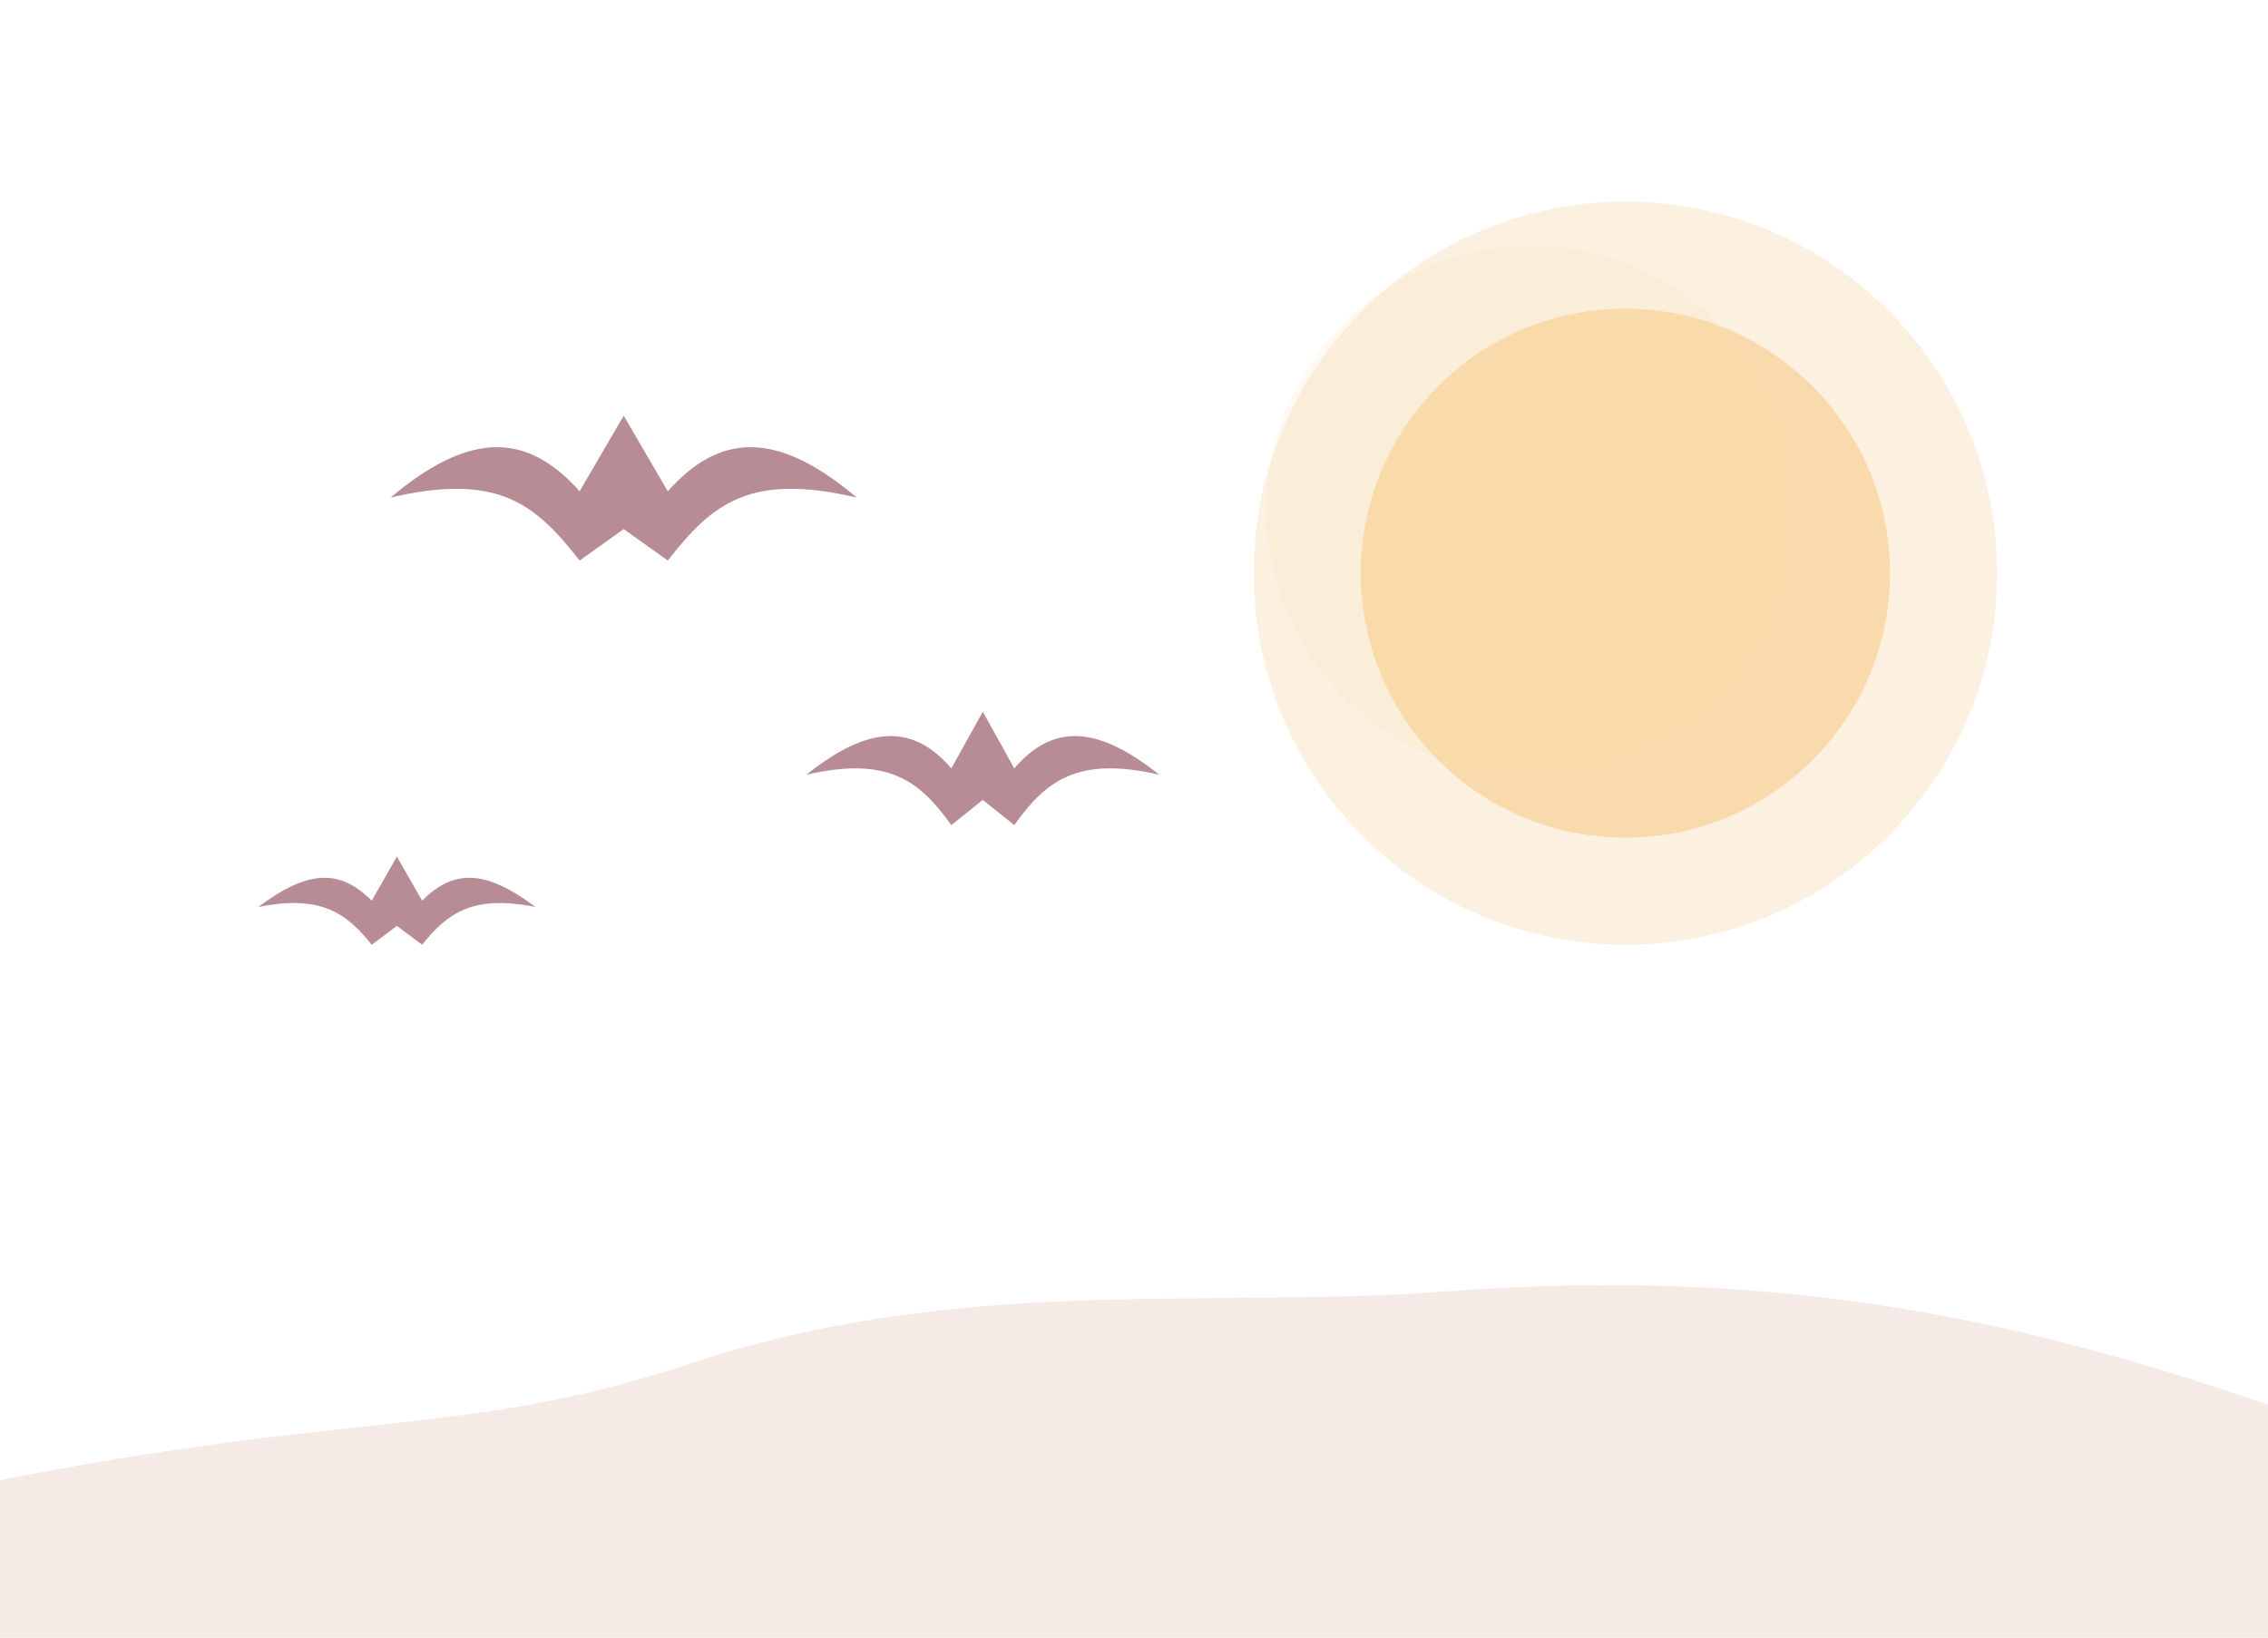
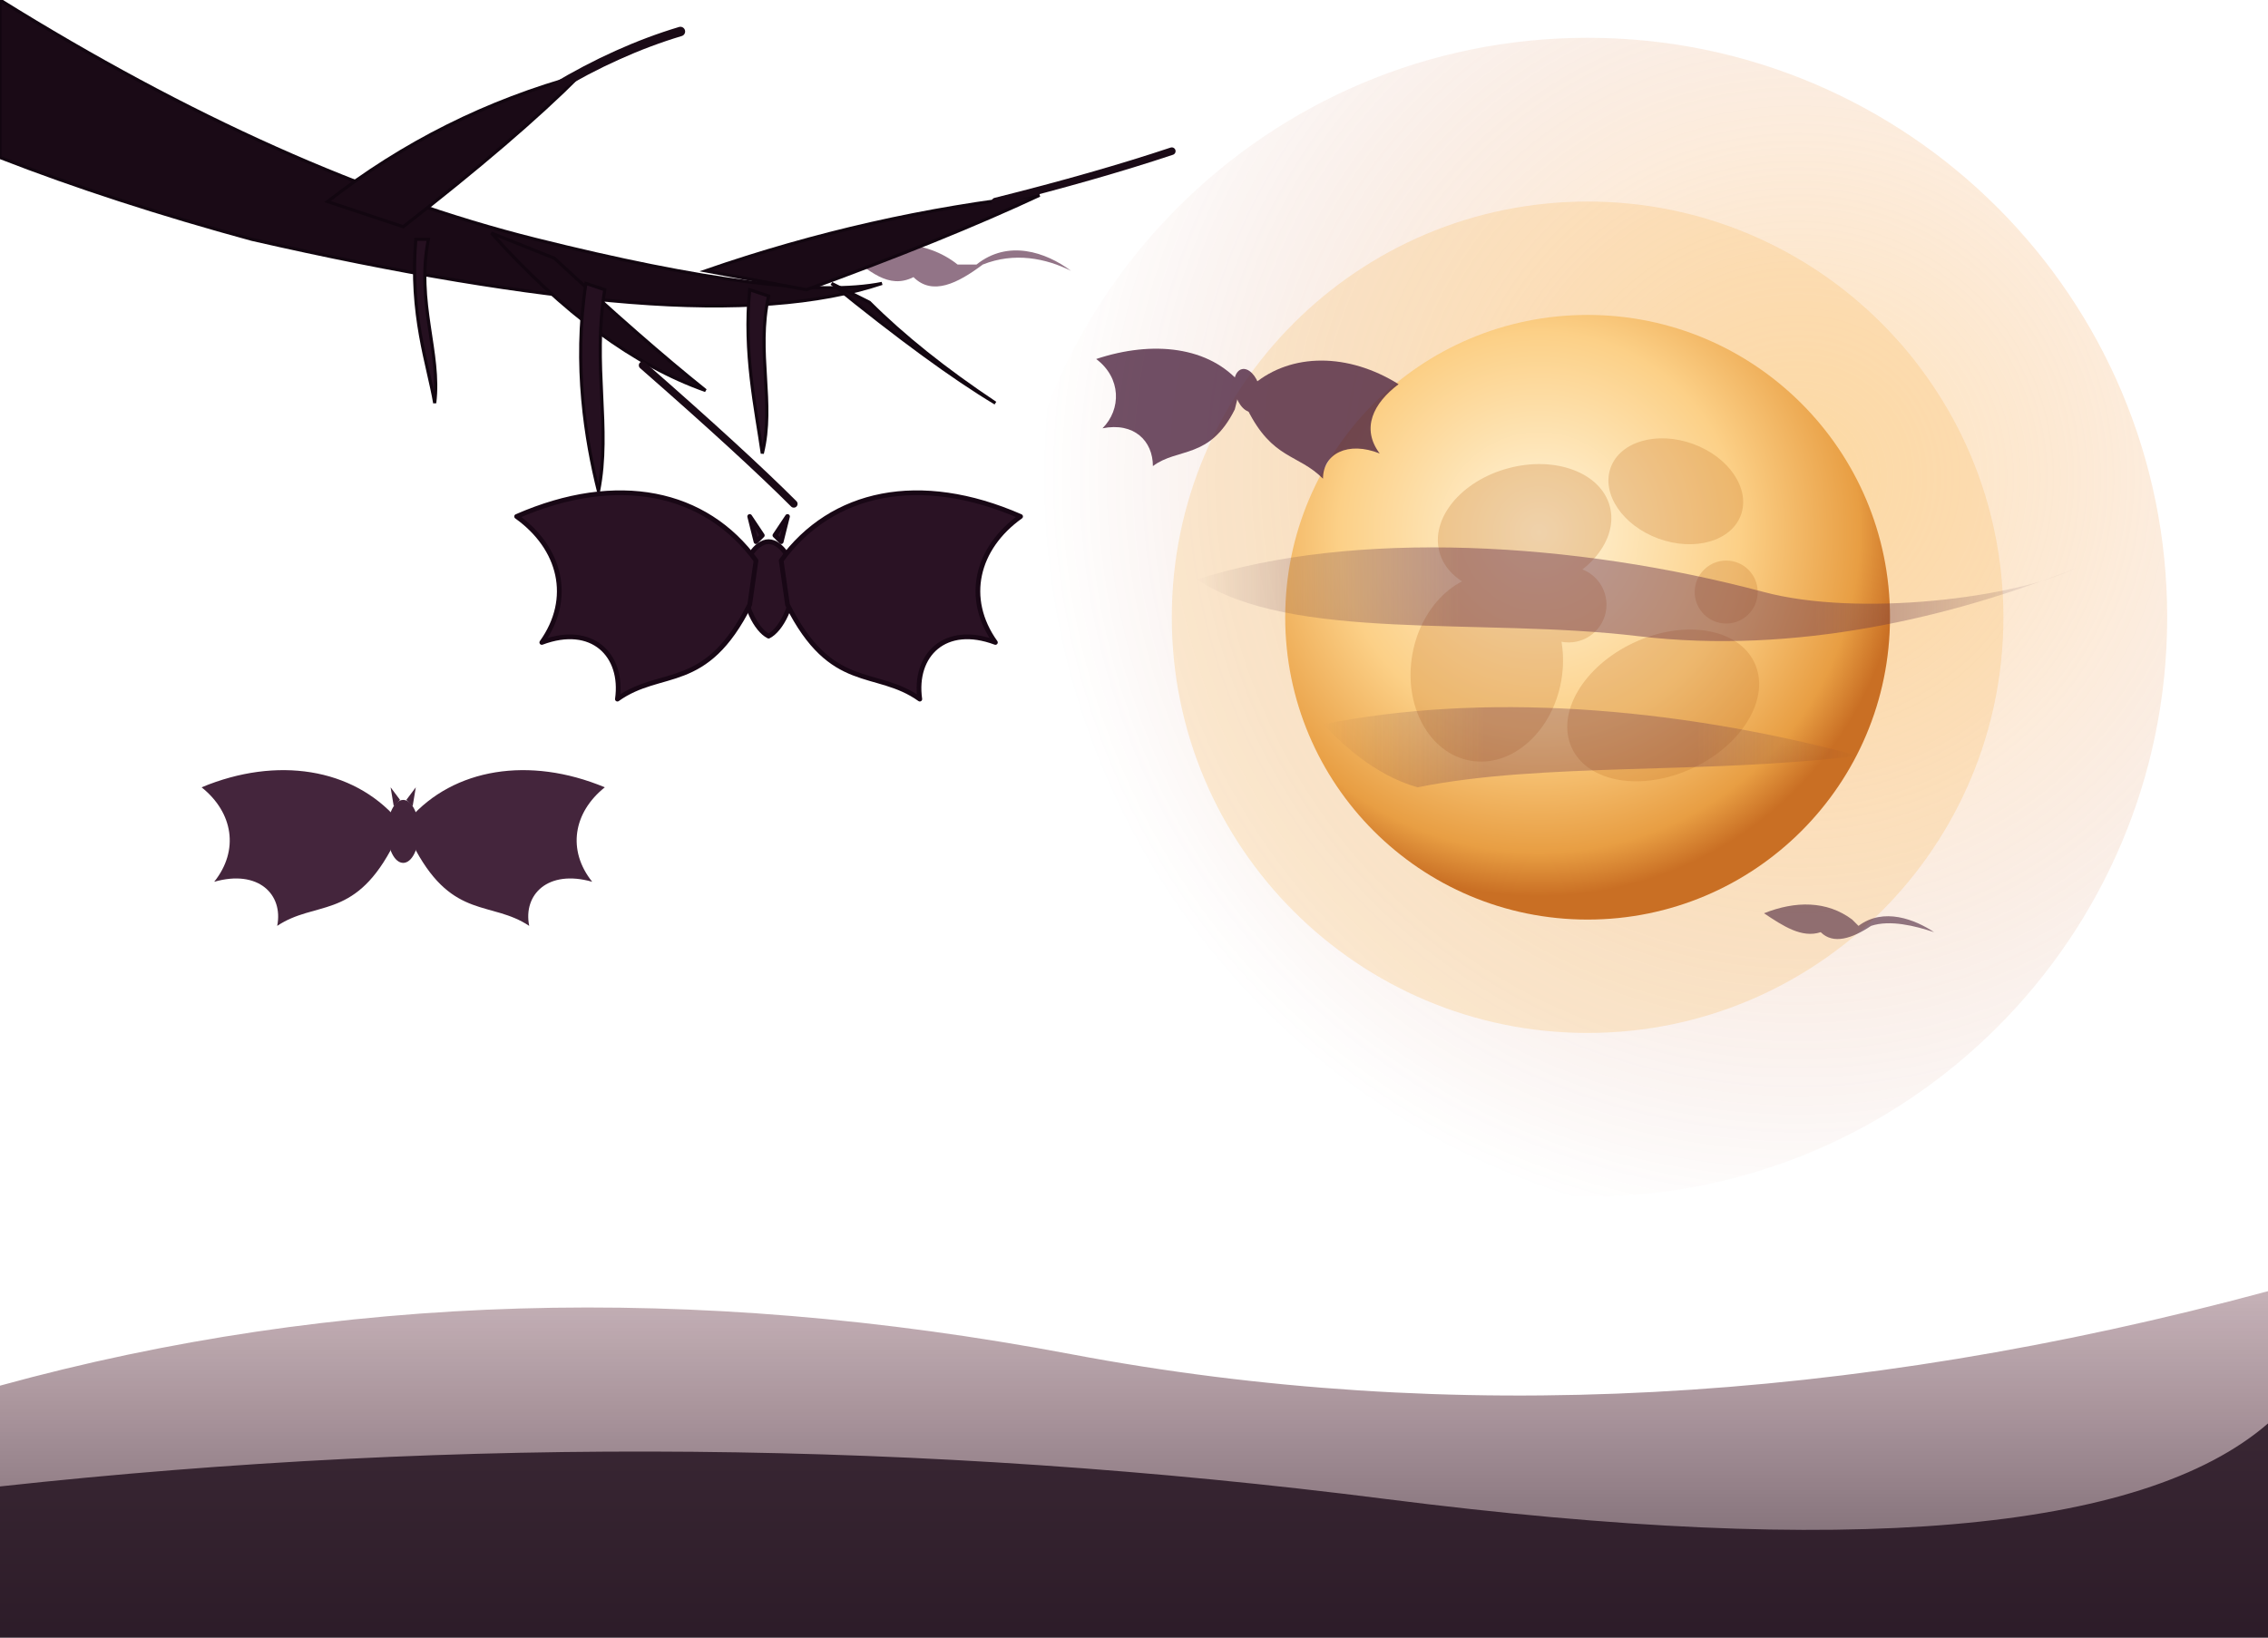
<svg xmlns="http://www.w3.org/2000/svg" viewBox="0 0 360 260" fill="none" aria-hidden="true">
-   <circle cx="258" cy="91" r="59" fill="#F1B967" opacity=".2" />
-   <circle cx="258" cy="91" r="42" fill="#F8D5A1" opacity=".83" />
-   <circle cx="243" cy="81" r="42" fill="#F8D5A1" opacity=".13" />
-   <g fill="#A66F79" opacity=".8">
-     <path d="M62 79c13-11 22-10 30-1l7-12 7 12c8-9 17-10 30 1-17-4-23 1-30 10l-7-5-7 5c-7-9-13-14-30-10Z" />
-     <path d="M128 123c10-8 17-8 23-1l5-9 5 9c6-7 13-7 23 1-13-3-18 1-23 8l-5-4-5 4c-5-7-10-11-23-8Z" />
-     <path d="M41 144c8-6 13-6 18-1l4-7 4 7c5-5 10-5 18 1-10-2-14 1-18 6l-4-3-4 3c-4-5-8-8-18-6Z" />
+   <defs>
+     <radialGradient id="moon-outer-glow" cx="68%" cy="38%" r="65%">
+       <stop offset="0%" stop-color="#ffbe53" stop-opacity="0.38" />
+       <stop offset="45%" stop-color="#f29438" stop-opacity="0.18" />
+       <stop offset="85%" stop-color="#b84b25" stop-opacity="0.05" />
+       <stop offset="100%" stop-color="#b84b25" stop-opacity="0" />
+     </radialGradient>
+     <radialGradient id="moon-body" cx="42%" cy="36%" r="60%">
+       <stop offset="0%" stop-color="#fff5dc" />
+       <stop offset="55%" stop-color="#fcd087" />
+       <stop offset="88%" stop-color="#e89e43" />
+       <stop offset="100%" stop-color="#c96f24" />
+     </radialGradient>
+     <linearGradient id="cloud-wisp" x1="0%" y1="0%" x2="100%" y2="0%">
+       <stop offset="0%" stop-color="#462338" stop-opacity="0" />
+       <stop offset="30%" stop-color="#69314c" stop-opacity="0.45" />
+       <stop offset="70%" stop-color="#69314c" stop-opacity="0.45" />
+       <stop offset="100%" stop-color="#462338" stop-opacity="0" />
+     </linearGradient>
+     <linearGradient id="hill-grad" x1="0%" y1="0%" x2="0%" y2="100%">
+       <stop offset="0%" stop-color="#5a2233" stop-opacity="0.35" />
+       <stop offset="100%" stop-color="#24101d" stop-opacity="0.7" />
+     </linearGradient>
+   </defs>
+   <path d="M0 220 Q80 198 170 215 T360 205 V260 H0 Z" fill="url(#hill-grad)" />
+   <path d="M0 236 Q110 224 220 238 T360 226 V260 H0 Z" fill="#1e0c1a" opacity="0.8" />
+   <circle cx="252" cy="98" r="92" fill="url(#moon-outer-glow)" />
+   <circle cx="252" cy="98" r="66" fill="#f8b656" opacity="0.25" />
+   <circle cx="252" cy="98" r="48" fill="url(#moon-body)" />
+   <g fill="#c4782b" opacity="0.28">
+     <ellipse cx="242" cy="84" rx="14" ry="10" transform="rotate(-15 242 84)" />
+     <ellipse cx="266" cy="78" rx="11" ry="8" transform="rotate(20 266 78)" />
+     <ellipse cx="236" cy="106" rx="12" ry="15" transform="rotate(10 236 106)" />
+     <ellipse cx="264" cy="112" rx="16" ry="11" transform="rotate(-25 264 112)" />
+     <circle cx="249" cy="96" r="6" />
+     <circle cx="274" cy="94" r="5" />
  </g>
-   <path d="M0 235c56-11 74-7 108-18 44-15 84-9 122-12 54-4 92 5 130 18v37H0v-25Z" fill="#B9653E" opacity=".14" />
+   <path d="M190 92 C215 84 250 86 280 94 C295 98 320 95 330 90 C310 98 285 104 260 101 C235 98 205 102 190 92 Z" fill="url(#cloud-wisp)" />
+   <path d="M210 115 C235 110 265 112 295 120 C270 123 245 121 225 125 C218 123 213 118 210 115 Z" fill="url(#cloud-wisp)" opacity="0.7" />
+   <g fill="#2a1224" stroke="#180715" stroke-width="0.75" stroke-linejoin="round">
+     <path d="M118 92 C118 89 120 86 122 86 C124 86 126 89 126 92 C126 96 124 100 122 101 C120 100 118 96 118 92 Z" />
+     <polygon points="120,86 119,82 121,85" />
+     <polygon points="124,86 125,82 123,85" />
+     <path d="M120 89 C112 78 98 75 82 82 C89 87 91 95 86 102 C94 99 99 104 98 111 C105 106 112 110 119 96 Z" />
+     <path d="M124 89 C132 78 146 75 162 82 C155 87 153 95 158 102 C150 99 145 104 146 111 C139 106 132 110 125 96 Z" />
+   </g>
+   <g fill="#3b1a32" opacity="0.95">
+     <ellipse cx="64" cy="132" rx="2.5" ry="5" />
+     <polygon points="62.5,128 62,125 63.5,127" />
+     <polygon points="65.5,128 66,125 64.5,127" />
+     <path d="M63 130 C56 122 44 120 32 125 C37 129 38 135 34 140 C41 138 45 142 44 147 C50 143 56 146 62 135 Z" />
+     <path d="M65 130 C72 122 84 120 96 125 C91 129 90 135 94 140 C87 138 83 142 84 147 C78 143 72 146 66 135 Z" />
+   </g>
+   <g fill="#4e2440" opacity="0.8">
+     <ellipse cx="198" cy="62" rx="2" ry="3.5" transform="rotate(-15 198 62)" />
+     <path d="M197 61 C192 55 183 54 174 57 C178 60 178 65 175 68 C180 67 183 70 183 74 C187 71 192 73 196 65 Z" />
+     <path d="M199 61 C205 56 214 56 222 61 C218 64 216 68 219 72 C214 70 210 72 210 76 C206 72 202 73 198 65 Z" />
+   </g>
+   <path d="M152 42 C147 38 140 38 134 40 C138 43 141 46 145 44 C148 47 152 45 156 42 C161 40 166 41 170 43 C166 40 160 38 155 42 Z" fill="#582a46" opacity="0.65" />
+   <path d="M294 146 C290 143 285 143 280 145 C283 147 286 149 289 148 C291 150 294 149 297 147 C300 146 304 147 307 148 C304 146 299 144 295 147 Z" fill="#4a223a" opacity="0.6" />
+   <g fill="#1a0a16" stroke="#120610" stroke-width="0.5">
+     <path d="M0 0 Q45 28 85 38 T140 45 Q125 50 100 48 T40 38 Q18 32 0 25 Z" />
+     <path d="M52 32 Q70 18 92 12 Q82 22 64 36 Z" />
+     <path d="M78 37 Q95 56 112 62 Q102 54 88 41 Z" />
+     <path d="M112 43 Q138 34 165 31 Q150 38 128 46 Z" />
+     <path d="M132 45 Q148 58 158 64 Q146 56 138 48 Z" />
+     <path d="M88 14 Q98 8 108 5" stroke="#1a0a16" stroke-width="1.5" stroke-linecap="round" />
+     <path d="M102 58 Q118 72 126 80" stroke="#1a0a16" stroke-width="1.2" stroke-linecap="round" />
+     <path d="M158 32 Q174 28 186 24" stroke="#1a0a16" stroke-width="1.2" stroke-linecap="round" />
+     <path d="M68 38 C66 48 70 56 69 64 C68 58 65 50 66 38 Z" fill="#251020" />
+     <path d="M96 46 C94 58 97 68 95 78 C93 70 91 58 93 45 Z" fill="#251020" />
+     <path d="M122 47 C120 56 123 64 121 72 C120 65 118 56 119 46 Z" fill="#251020" />
+   </g>
</svg>
